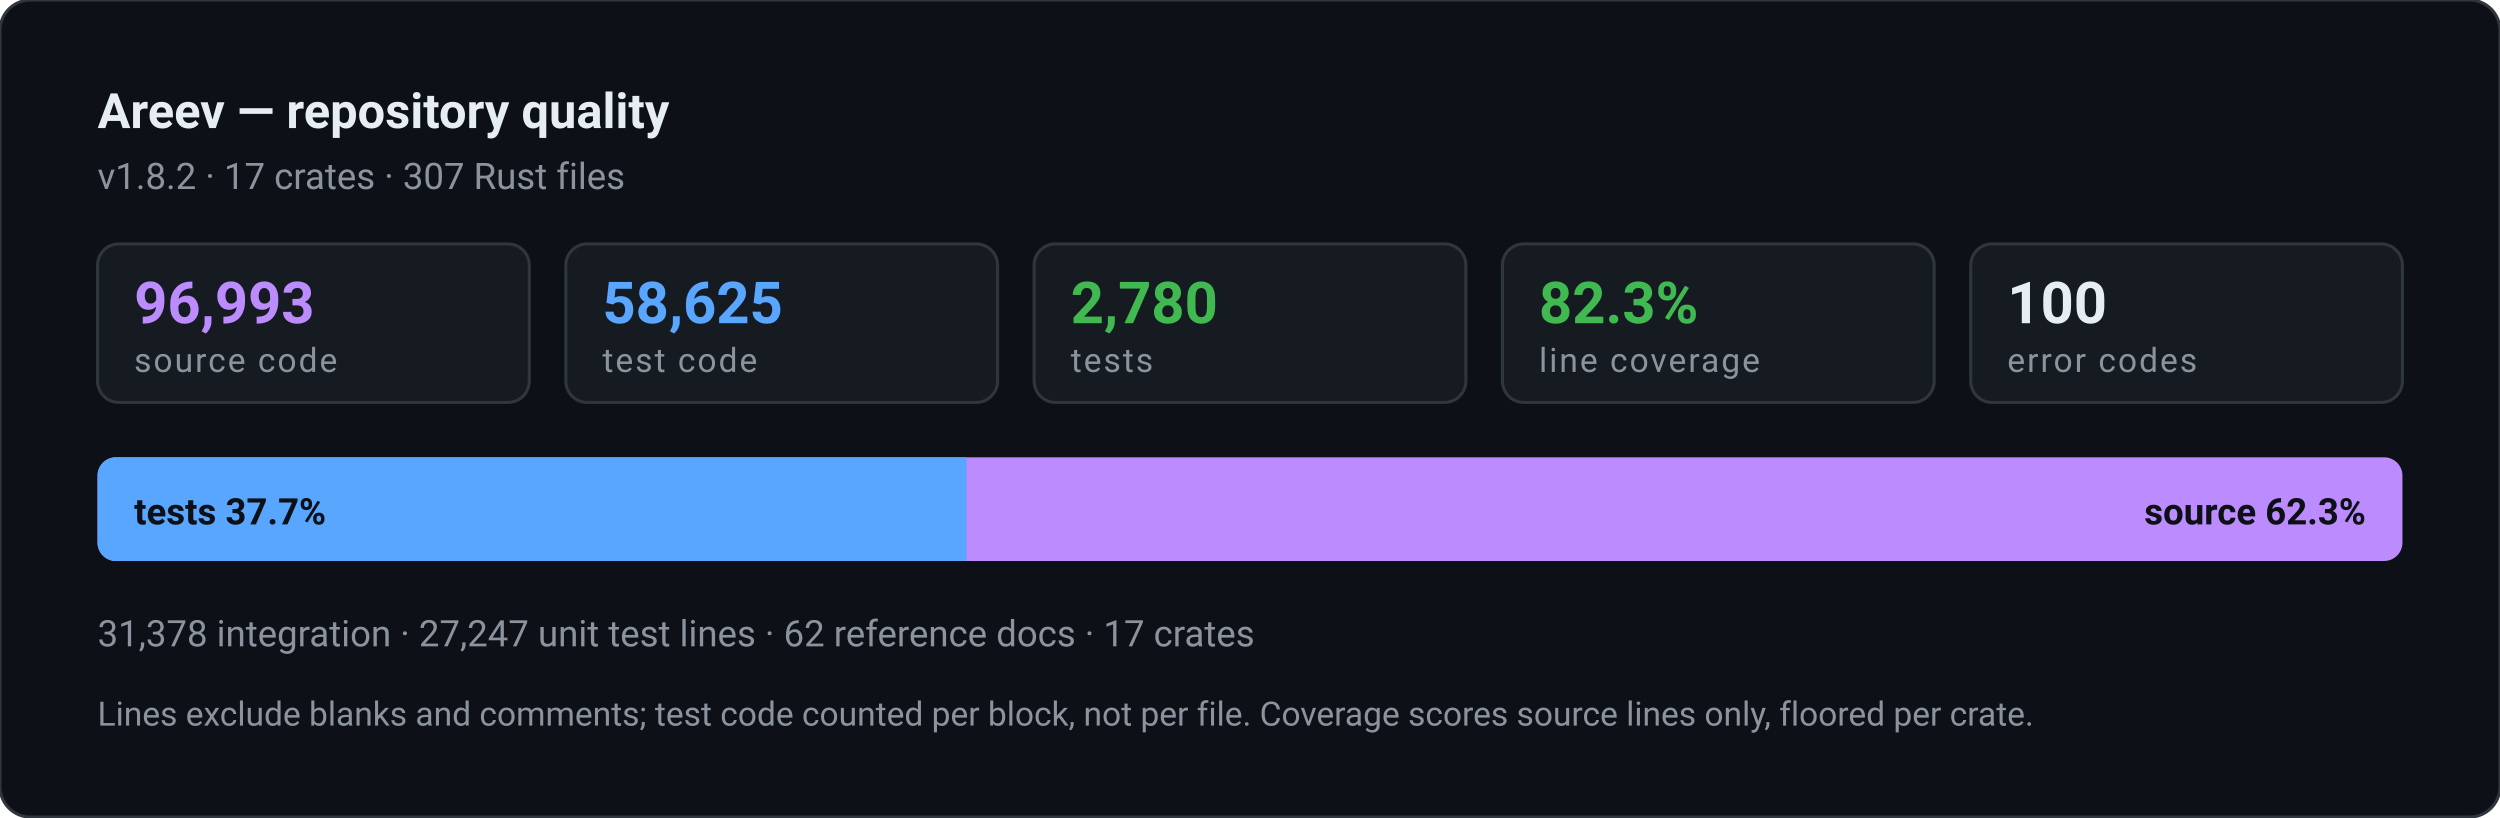
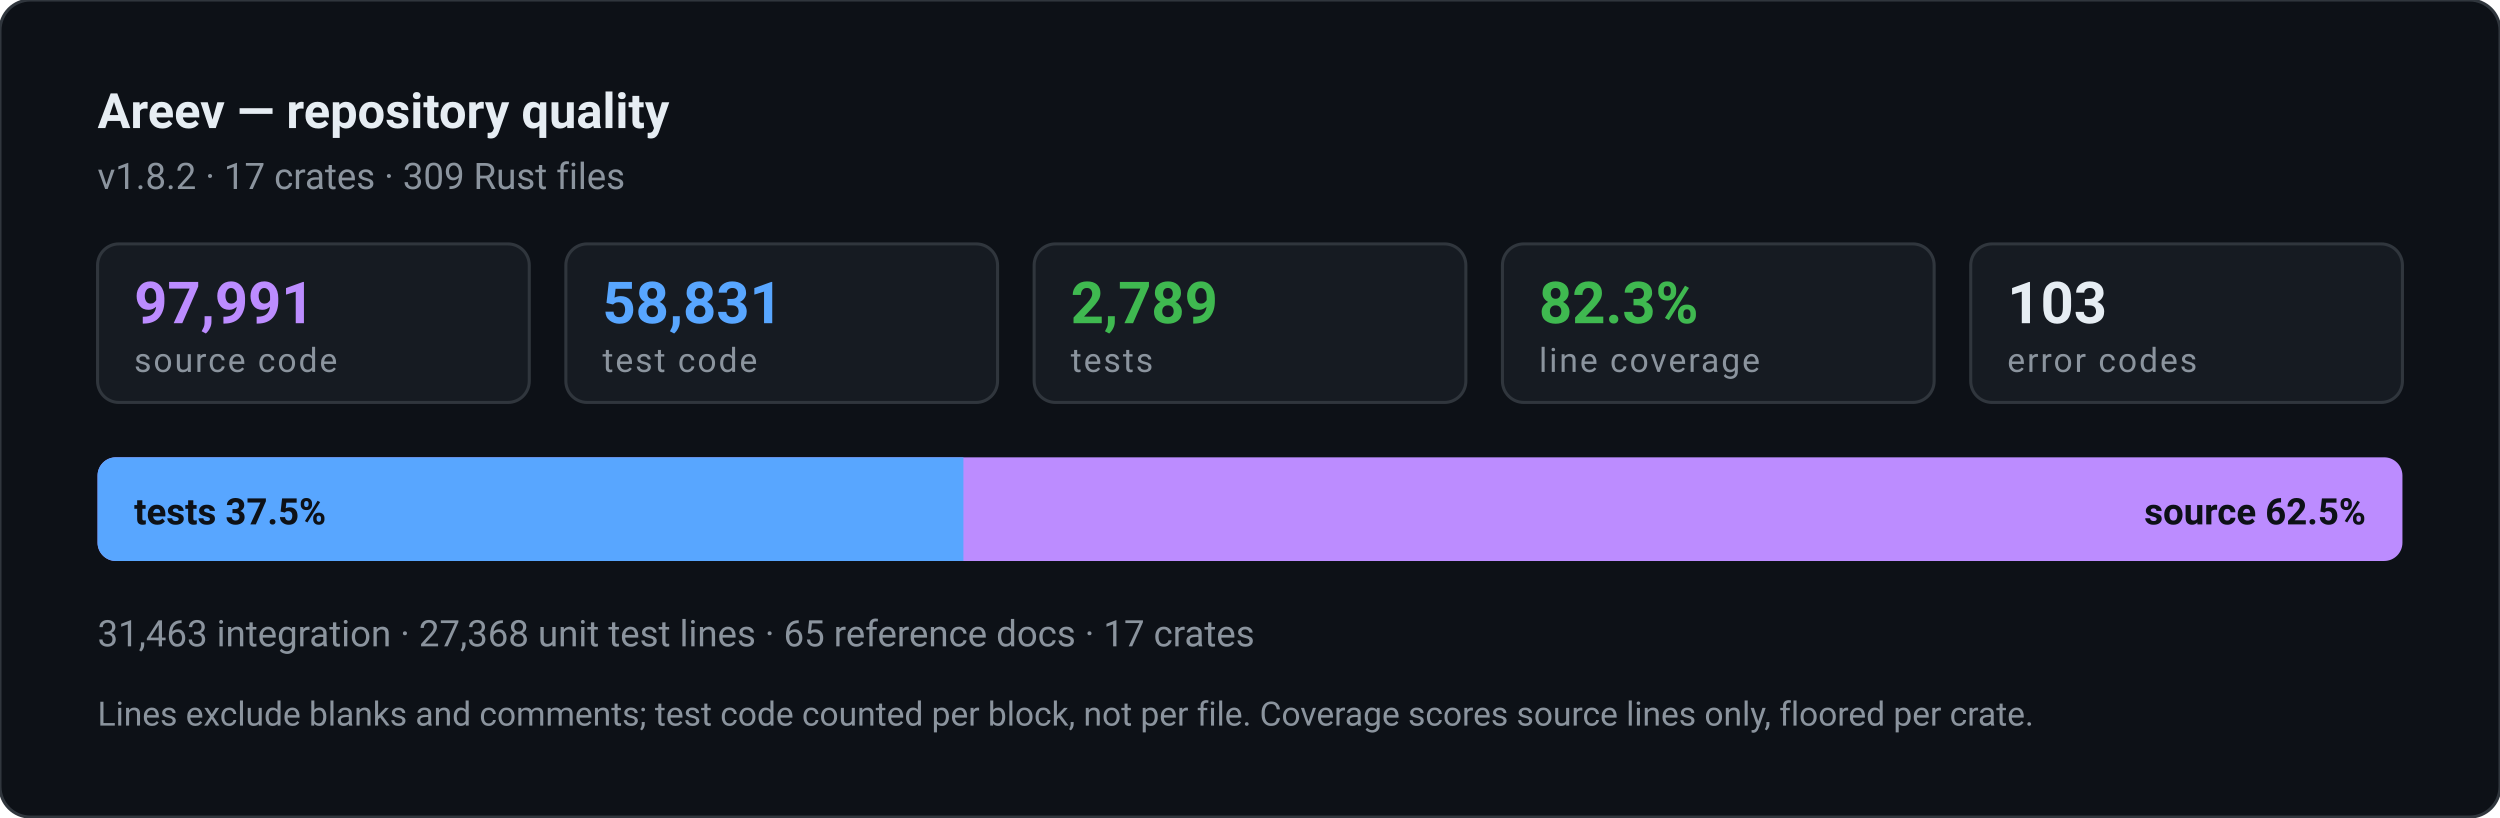
- <svg xmlns="http://www.w3.org/2000/svg" width="820" height="268" viewBox="0 0 820 268" role="img" aria-label="Areev repository quality: 58,625 lines of test code against 96,993 lines of source, 2,780 tests, 82.3% line coverage">
+ <svg xmlns="http://www.w3.org/2000/svg" width="820" height="268" viewBox="0 0 820 268" role="img" aria-label="Areev repository quality: 58,831 lines of test code against 97,991 lines of source, 2,789 tests, 82.3% line coverage">
  <style>text{font-family:ui-sans-serif,-apple-system,"Segoe UI",Roboto,Helvetica,Arial,sans-serif}.n{font-weight:700;font-variant-numeric:tabular-nums}.l{font-size:11px;letter-spacing:.06em;text-transform:uppercase}</style>
  <rect width="820" height="268" rx="10" fill="#0d1117" stroke="#30363d" />
  <text x="32" y="42" class="n" font-size="16" fill="#e6edf3">Areev — repository quality</text>
-   <text x="32" y="62" font-size="12" fill="#8b949e">v1.8.2 · 17 crates · 307 Rust files</text>
+   <text x="32" y="62" font-size="12" fill="#8b949e">v1.8.2 · 17 crates · 309 Rust files</text>
  <rect x="32.0" y="80" width="141.6" height="52" rx="7" fill="#161b22" stroke="#30363d" />
-   <text x="44.0" y="106" class="n" font-size="19" fill="#bc8cff">96,993</text>
+   <text x="44.0" y="106" class="n" font-size="19" fill="#bc8cff">97,991</text>
  <text x="44.0" y="122" class="l" fill="#8b949e">source code</text>
  <rect x="185.6" y="80" width="141.6" height="52" rx="7" fill="#161b22" stroke="#30363d" />
-   <text x="197.6" y="106" class="n" font-size="19" fill="#58a6ff">58,625</text>
+   <text x="197.6" y="106" class="n" font-size="19" fill="#58a6ff">58,831</text>
  <text x="197.6" y="122" class="l" fill="#8b949e">test code</text>
  <rect x="339.2" y="80" width="141.6" height="52" rx="7" fill="#161b22" stroke="#30363d" />
-   <text x="351.2" y="106" class="n" font-size="19" fill="#3fb950">2,780</text>
+   <text x="351.2" y="106" class="n" font-size="19" fill="#3fb950">2,789</text>
  <text x="351.2" y="122" class="l" fill="#8b949e">tests</text>
  <rect x="492.8" y="80" width="141.6" height="52" rx="7" fill="#161b22" stroke="#30363d" />
  <text x="504.8" y="106" class="n" font-size="19" fill="#3fb950">82.3%</text>
  <text x="504.8" y="122" class="l" fill="#8b949e">line coverage</text>
  <rect x="646.4" y="80" width="141.6" height="52" rx="7" fill="#161b22" stroke="#30363d" />
-   <text x="658.4" y="106" class="n" font-size="19" fill="#e6edf3">100</text>
+   <text x="658.4" y="106" class="n" font-size="19" fill="#e6edf3">103</text>
  <text x="658.4" y="122" class="l" fill="#8b949e">error codes</text>
  <rect x="32" y="150" width="756" height="34" rx="6" fill="#bc8cff" />
-   <path d="M32 156a6 6 0 0 1 6-6h279v34h-279a6 6 0 0 1-6-6z" fill="#58a6ff" />
-   <text x="44" y="172" class="n" font-size="12" fill="#0d1117">tests 37.7%</text>
-   <text x="776" y="172" class="n" font-size="12" fill="#0d1117" text-anchor="end">source 62.3%</text>
-   <text x="32" y="212" font-size="12" fill="#8b949e">31,378 integration · 27,247 unit test lines · 62 reference docs · 17 crates</text>
+   <path d="M32 156a6 6 0 0 1 6-6h278v34h-278a6 6 0 0 1-6-6z" fill="#58a6ff" />
+   <text x="44" y="172" class="n" font-size="12" fill="#0d1117">tests 37.5%</text>
+   <text x="776" y="172" class="n" font-size="12" fill="#0d1117" text-anchor="end">source 62.5%</text>
+   <text x="32" y="212" font-size="12" fill="#8b949e">31,463 integration · 27,368 unit test lines · 65 reference docs · 17 crates</text>
  <text x="32" y="238" font-size="11" fill="#8b949e">Lines exclude blanks and comments; test code counted per block, not per file. Coverage scores source lines only, floored per crate.</text>
</svg>
